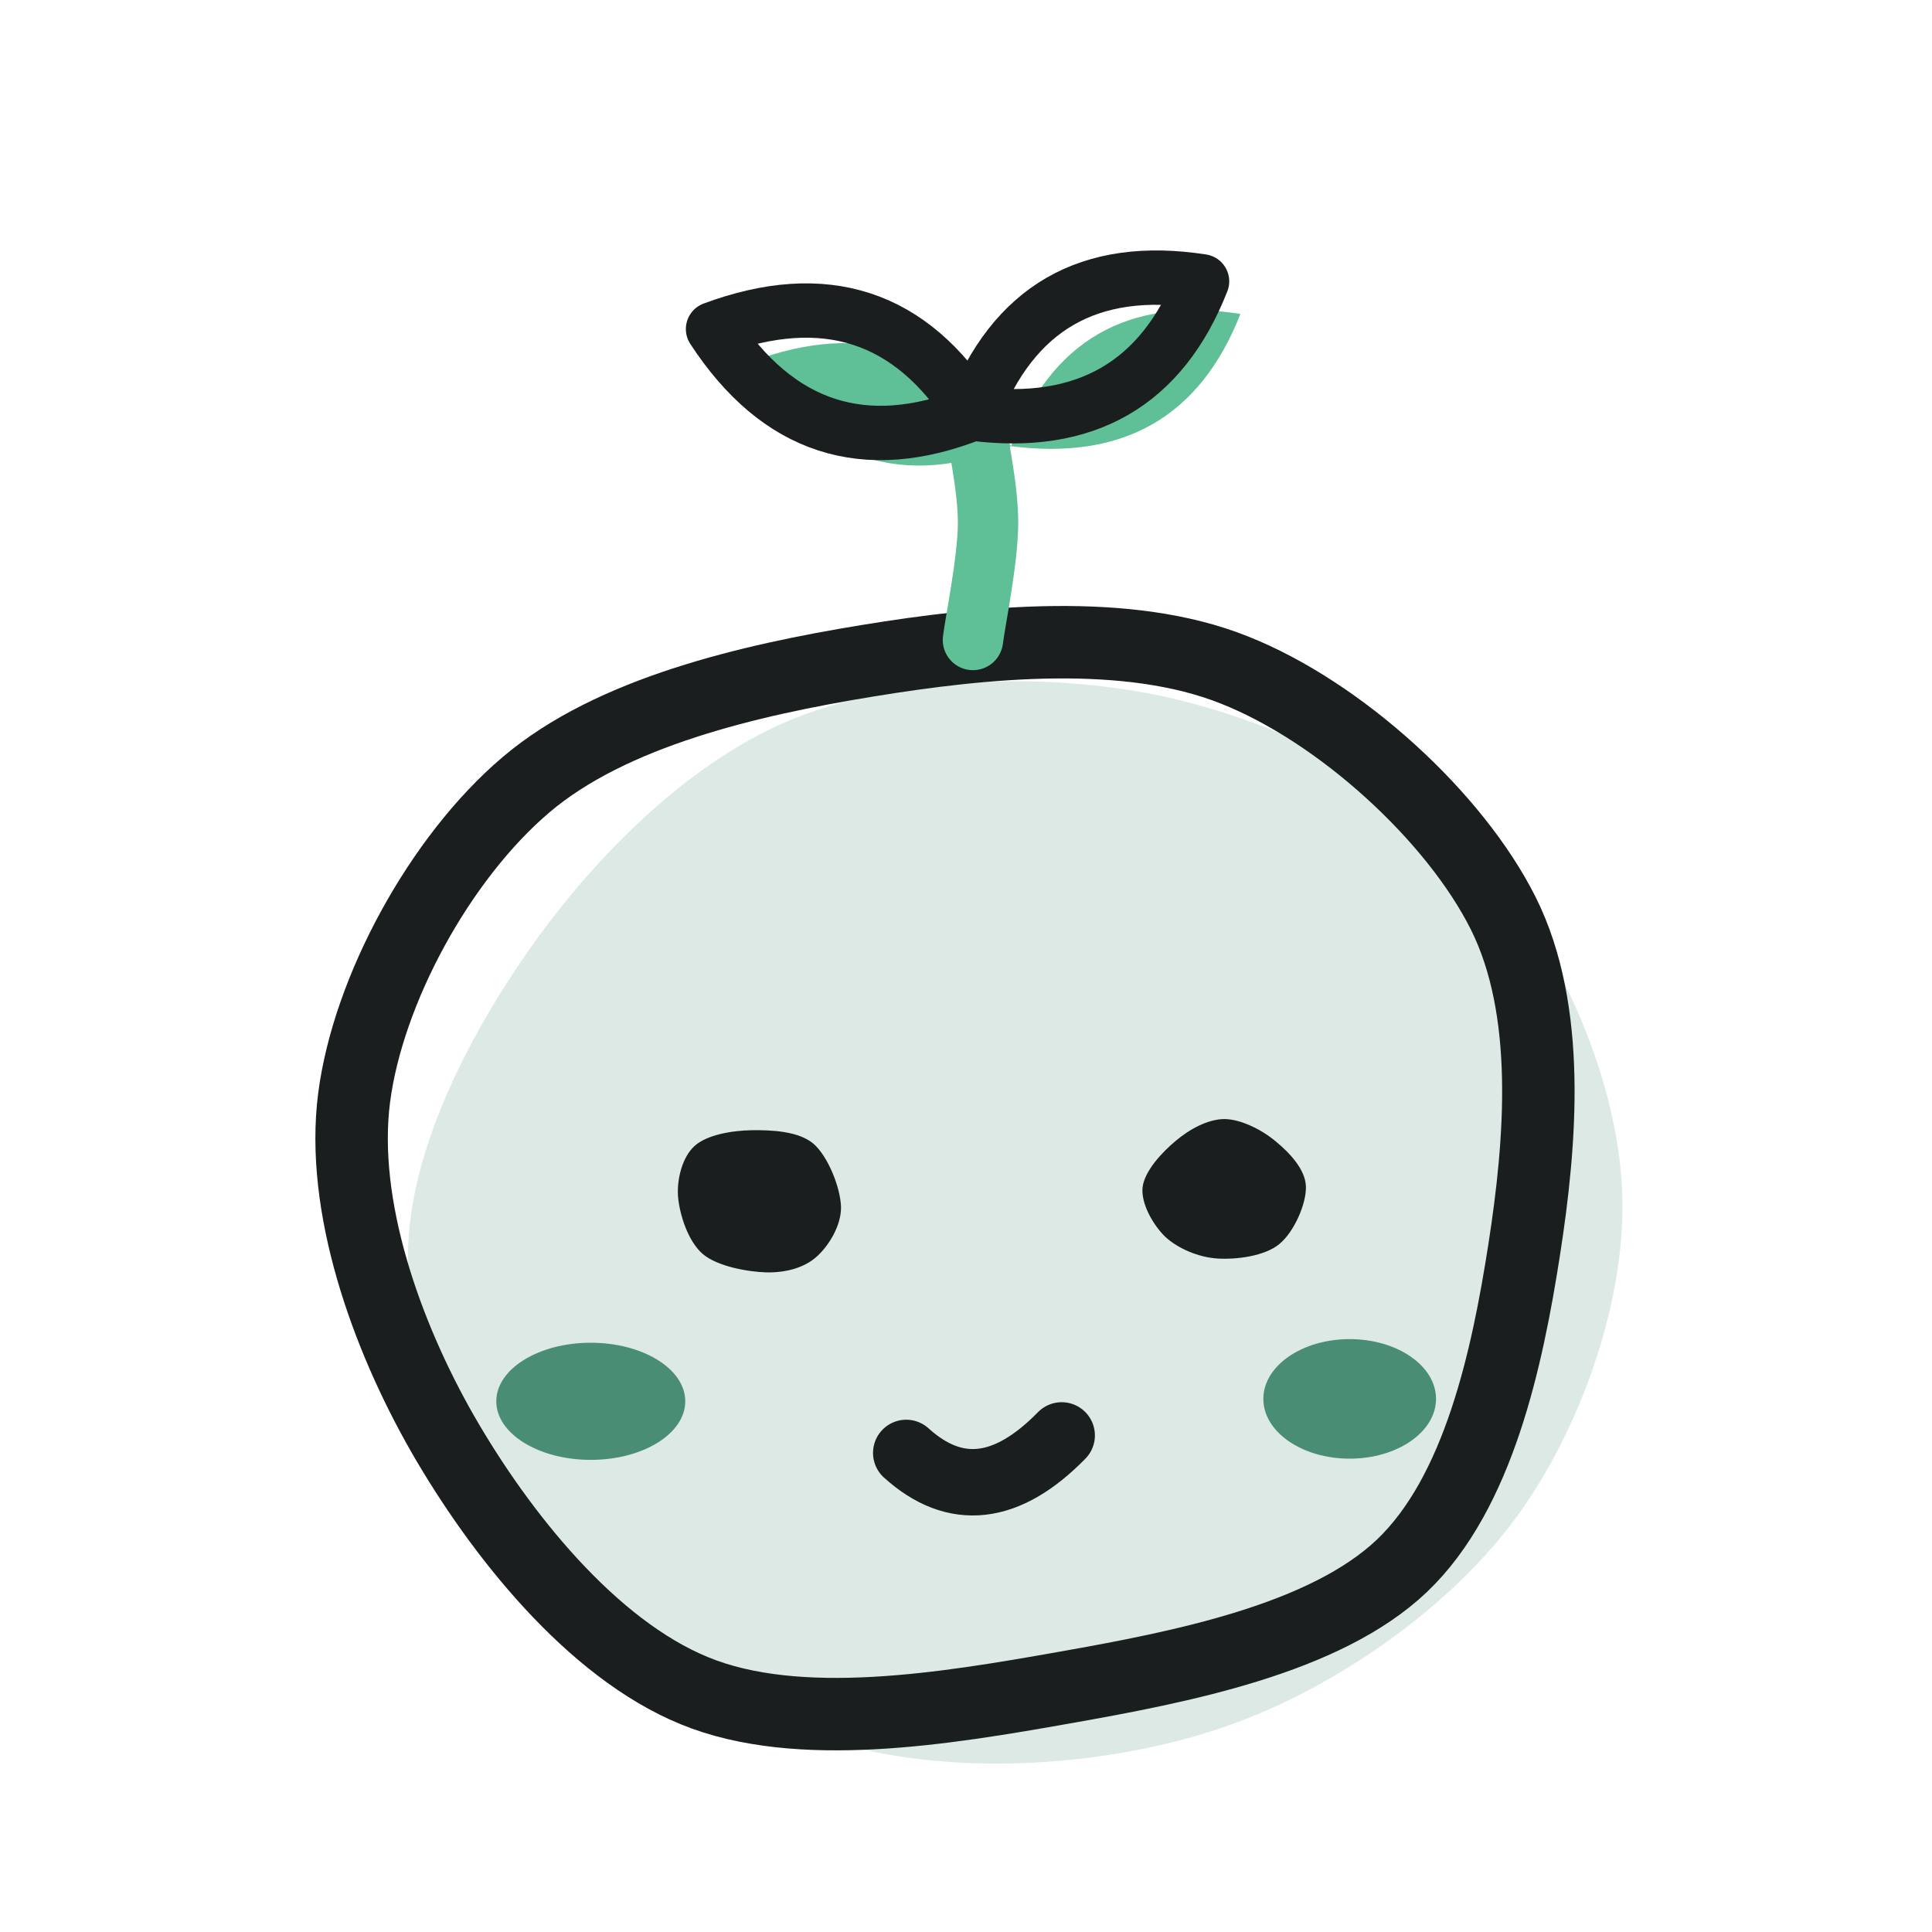
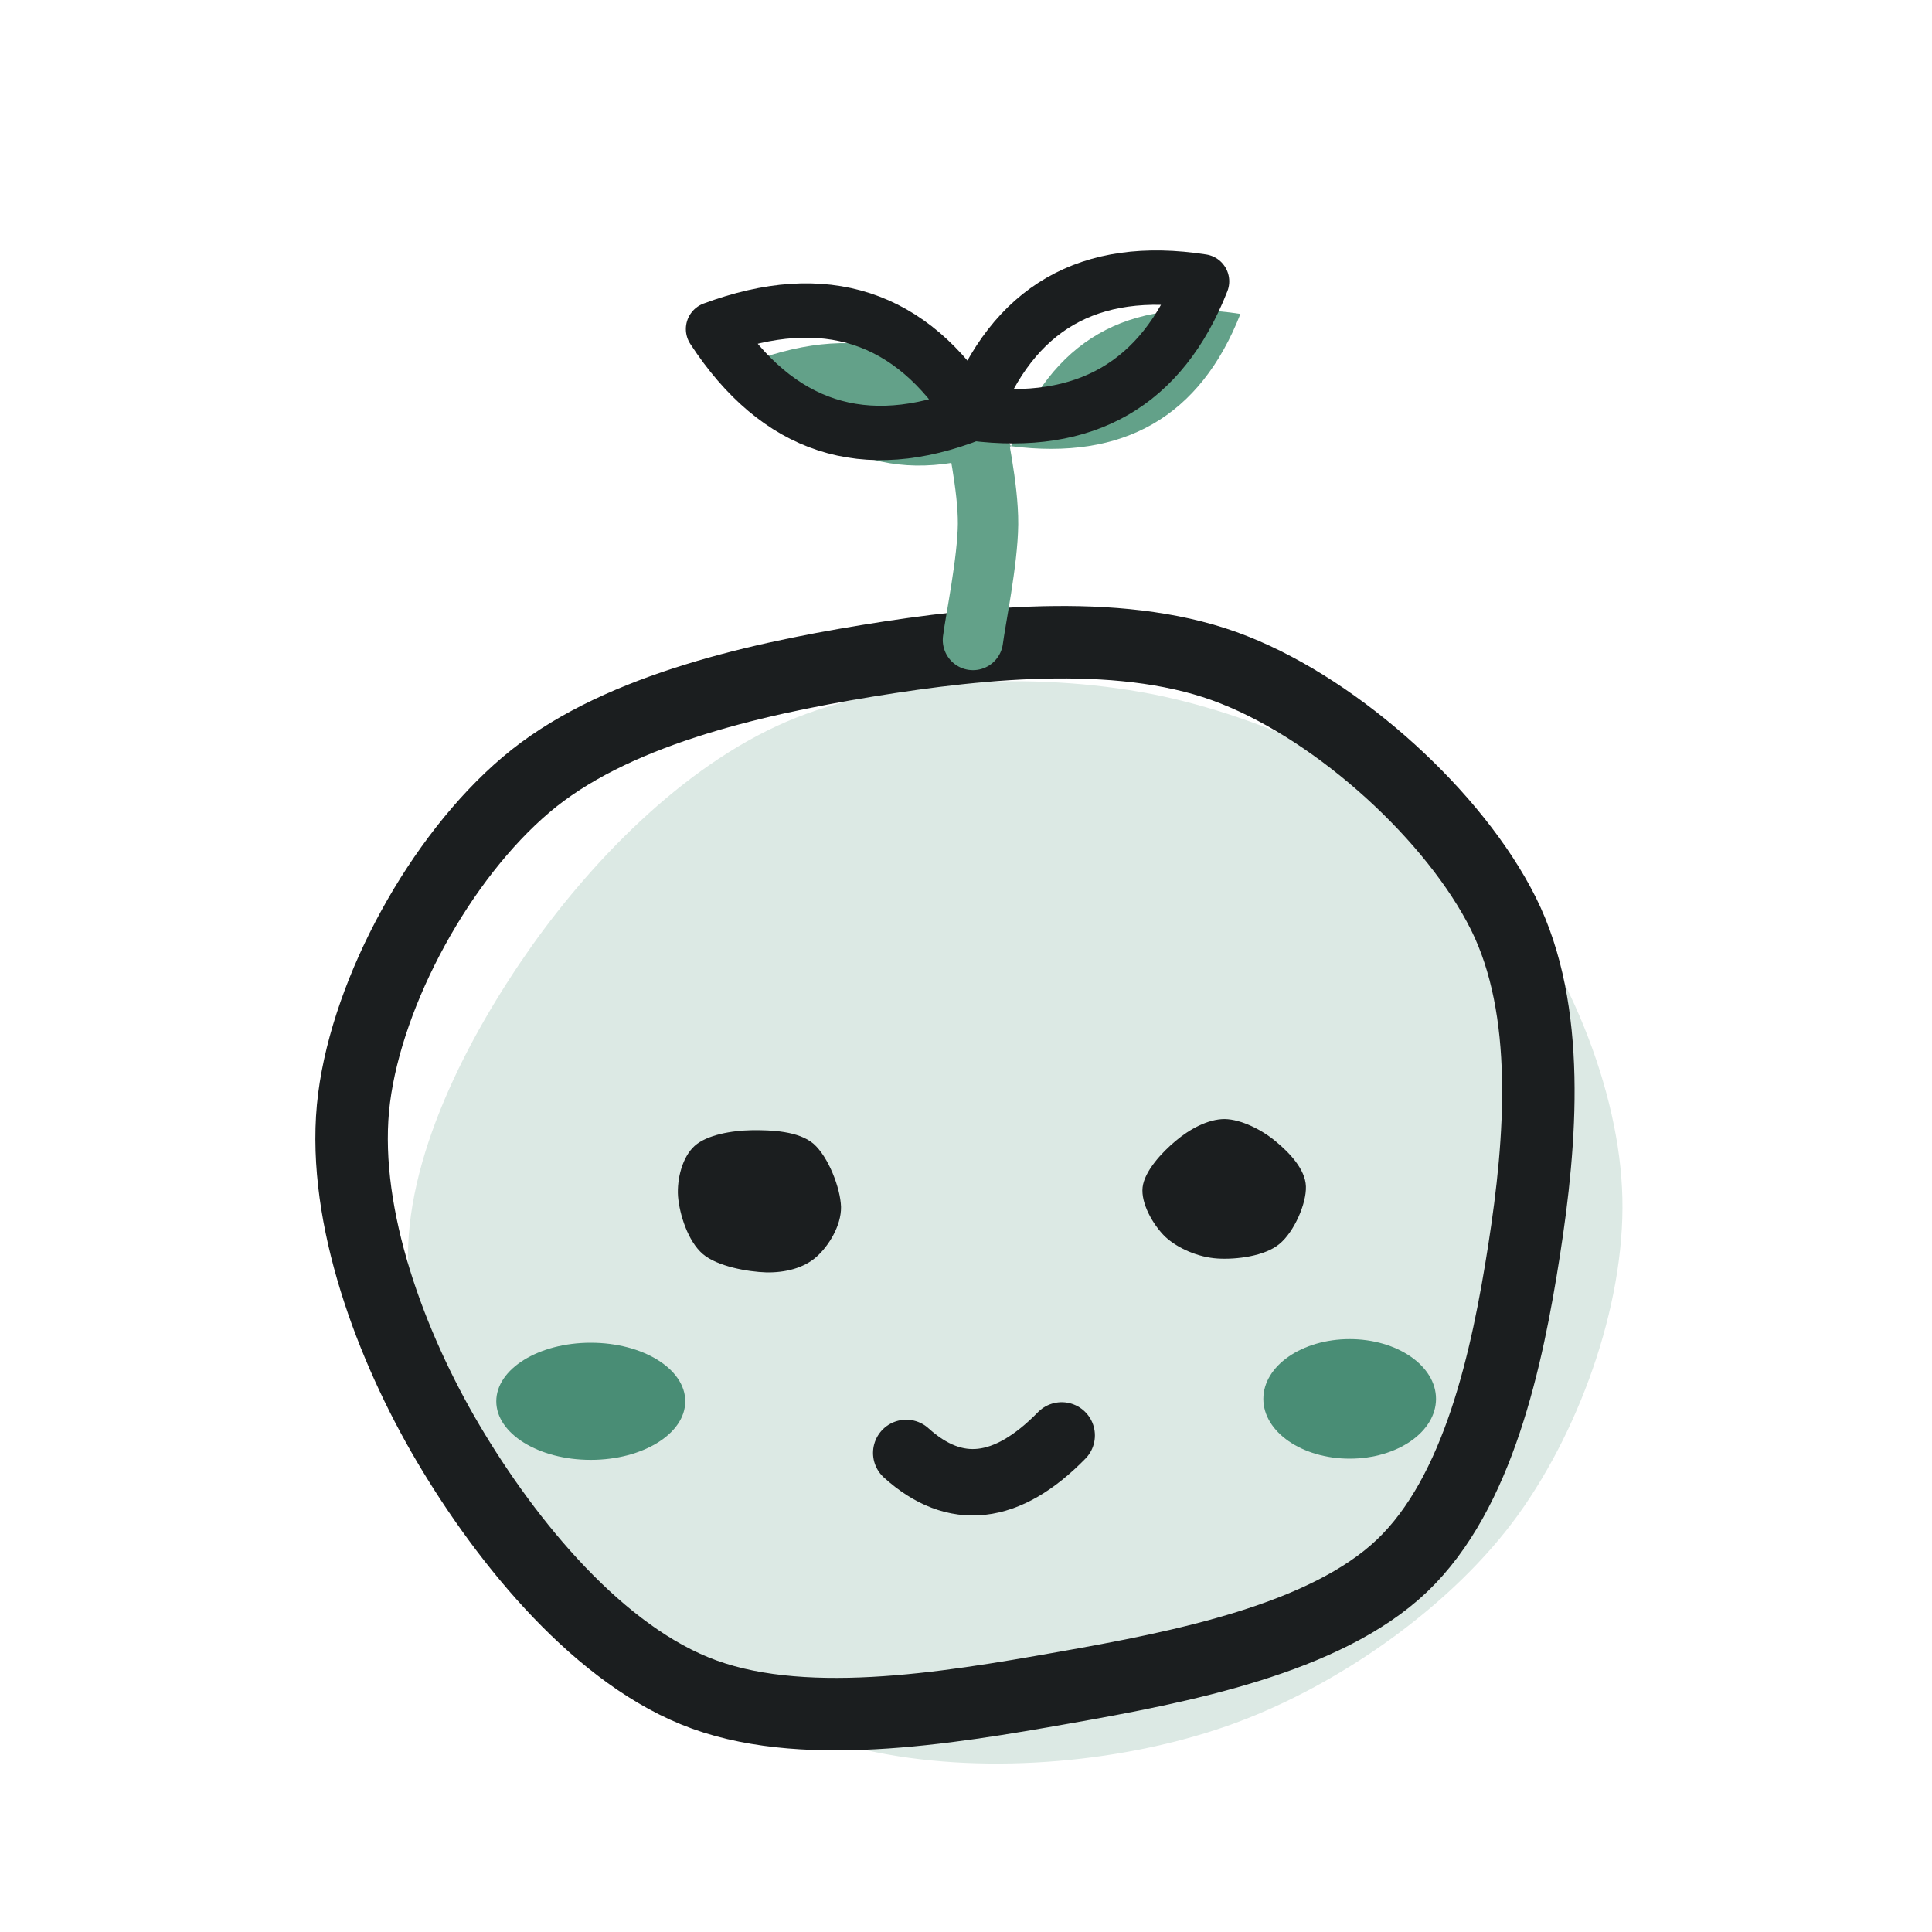
<svg xmlns="http://www.w3.org/2000/svg" viewBox="0 0 64 64" width="64" height="64">
  <path d="M26.36 23.78C29.84 22.4 34.68 22.25 38.49 23.06C42.29 23.88 46.63 25.96 49.17 28.68C51.71 31.39 53.55 35.76 53.73 39.34C53.92 42.92 52.42 47.22 50.29 50.18C48.16 53.13 44.48 55.76 40.94 57.07C37.39 58.38 32.79 58.8 29.04 58.05C25.28 57.29 20.97 55.21 18.38 52.53C15.79 49.84 13.64 45.47 13.52 41.94C13.39 38.4 15.48 34.36 17.62 31.33C19.77 28.31 22.89 25.16 26.36 23.78Z" fill="#DCE9E4" />
  <path d="M14.67 47.51 C12.79 44.23 11.27 39.95 11.73 36.37 C12.19 32.79 14.58 28.41 17.42 26 C20.25 23.59 24.82 22.53 28.73 21.89 C32.64 21.25 37.37 20.79 40.88 22.19 C44.4 23.58 48.2 27.06 49.8 30.26 C51.4 33.47 51.05 37.8 50.49 41.4 C49.93 45 48.98 49.45 46.44 51.87 C43.89 54.29 39.14 55.22 35.23 55.91 C31.33 56.6 26.44 57.42 23.01 56.01 C19.58 54.61 16.55 50.78 14.67 47.51Z" fill="none" stroke="#1B1E1F" stroke-width="2.4" stroke-linecap="round" stroke-linejoin="round" />
-   <path d="M33.49 14.78Q30.44 9.92 24.89 11.98Q28.11 16.91 33.49 14.78Z" fill="#5FBF97" />
-   <path d="M33.49 14.78Q39.09 15.5 41.09 10.4Q35.49 9.53 33.49 14.78Z" fill="#5FBF97" />
-   <path d="M32.23 21.2 C32.31 20.56 32.72 18.58 32.73 17.36 C32.74 16.13 32.35 14.45 32.28 13.87" fill="none" stroke="#5FBF97" stroke-width="2" stroke-linecap="round" stroke-linejoin="round" />
+   <path d="M33.49 14.78Q30.44 9.92 24.89 11.98Q28.11 16.91 33.49 14.78Z" fill="#63A189" />
+   <path d="M33.49 14.78Q39.09 15.5 41.09 10.4Q35.49 9.53 33.49 14.78Z" fill="#63A189" />
+   <path d="M32.23 21.2 C32.31 20.56 32.72 18.58 32.73 17.36 C32.74 16.13 32.35 14.45 32.28 13.87" fill="none" stroke="#63A189" stroke-width="2" stroke-linecap="round" stroke-linejoin="round" />
  <path d="M32.22 13.7 Q29.17 8.84 23.62 10.9 Q26.84 15.83 32.22 13.7Z" fill="none" stroke="#1B1E1F" stroke-width="1.8" stroke-linecap="round" stroke-linejoin="round" />
  <path d="M32.22 13.7 Q37.82 14.42 39.82 9.32 Q34.22 8.45 32.22 13.7Z" fill="none" stroke="#1B1E1F" stroke-width="1.8" stroke-linecap="round" stroke-linejoin="round" />
  <ellipse cx="19.57" cy="46.42" rx="3.13" ry="1.94" fill="#2F7D62" fill-opacity="0.85" />
  <ellipse cx="44.71" cy="46.34" rx="2.86" ry="1.98" fill="#2F7D62" fill-opacity="0.85" />
  <path d="M27.86 39.98 C27.87 40.6 27.45 41.28 27.04 41.64 C26.62 42.01 26.01 42.16 25.39 42.15 C24.76 42.13 23.76 41.95 23.28 41.54 C22.79 41.12 22.51 40.23 22.46 39.63 C22.42 39.04 22.61 38.32 23.01 37.96 C23.42 37.59 24.25 37.45 24.9 37.44 C25.56 37.43 26.46 37.47 26.95 37.89 C27.44 38.32 27.84 39.35 27.86 39.98Z" fill="#1B1E1F" />
  <path d="M43.26 39.3 C43.28 39.87 42.87 40.81 42.38 41.21 C41.9 41.61 40.96 41.73 40.33 41.69 C39.7 41.65 39.02 41.36 38.6 40.97 C38.19 40.57 37.79 39.86 37.85 39.33 C37.91 38.8 38.49 38.17 38.95 37.79 C39.4 37.41 40.01 37.07 40.57 37.07 C41.12 37.08 41.81 37.43 42.26 37.81 C42.71 38.18 43.24 38.73 43.26 39.3Z" fill="#1B1E1F" />
  <path d="M30.02 48.13 Q32.45 50.33 35.17 47.55" fill="none" stroke="#1B1E1F" stroke-width="2.2" stroke-linecap="round" stroke-linejoin="round" />
</svg>
